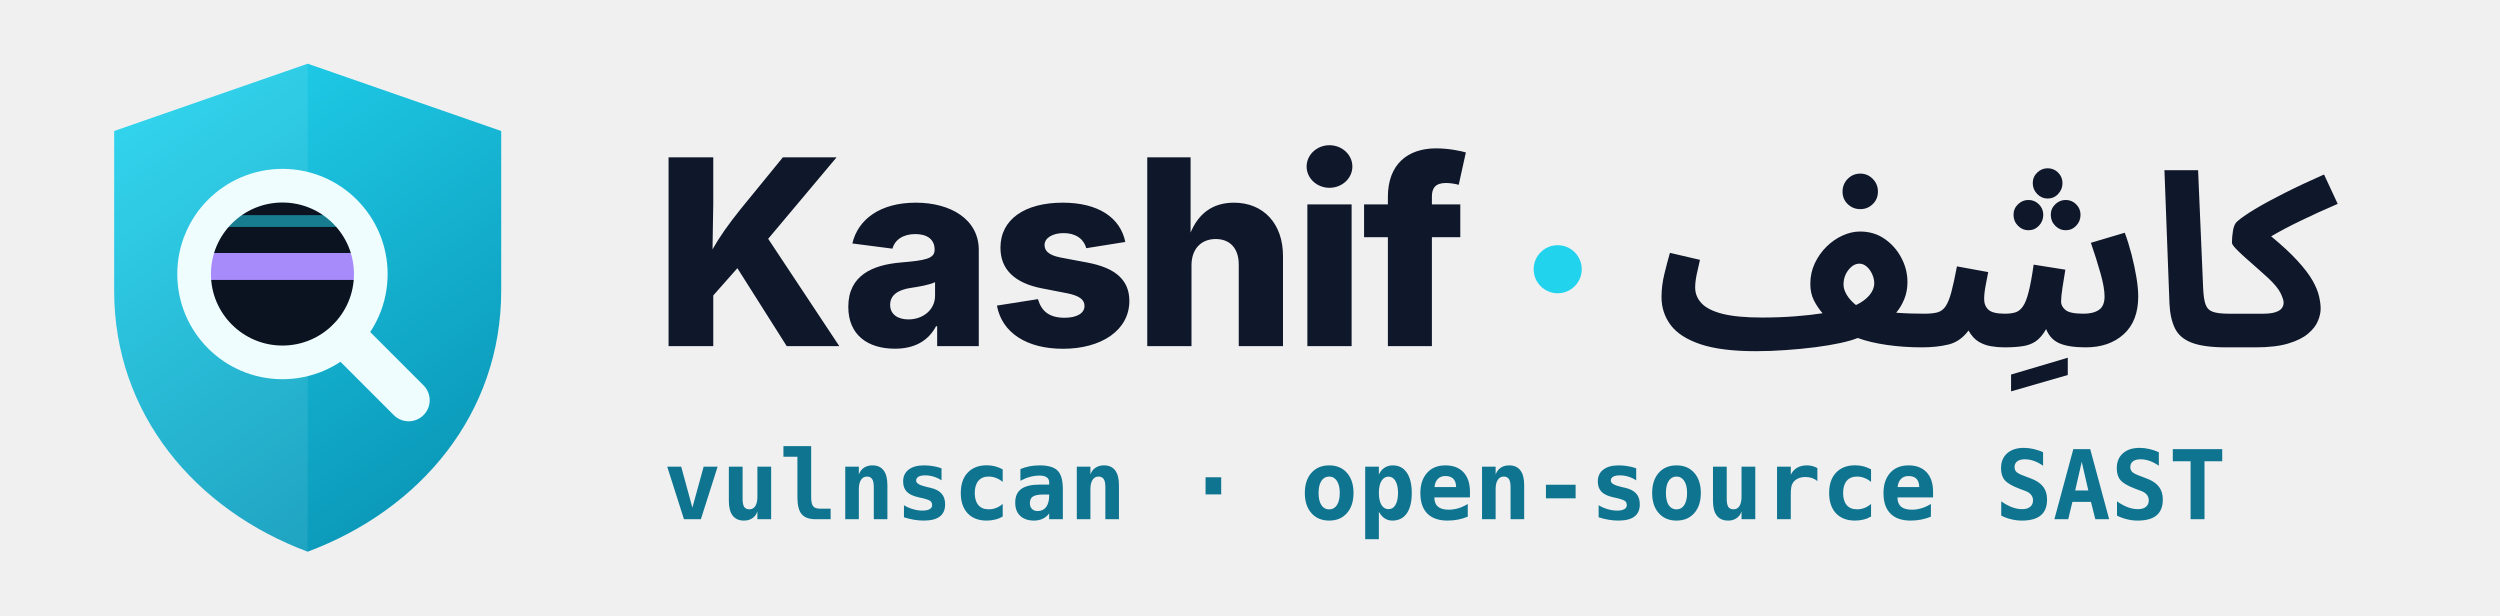
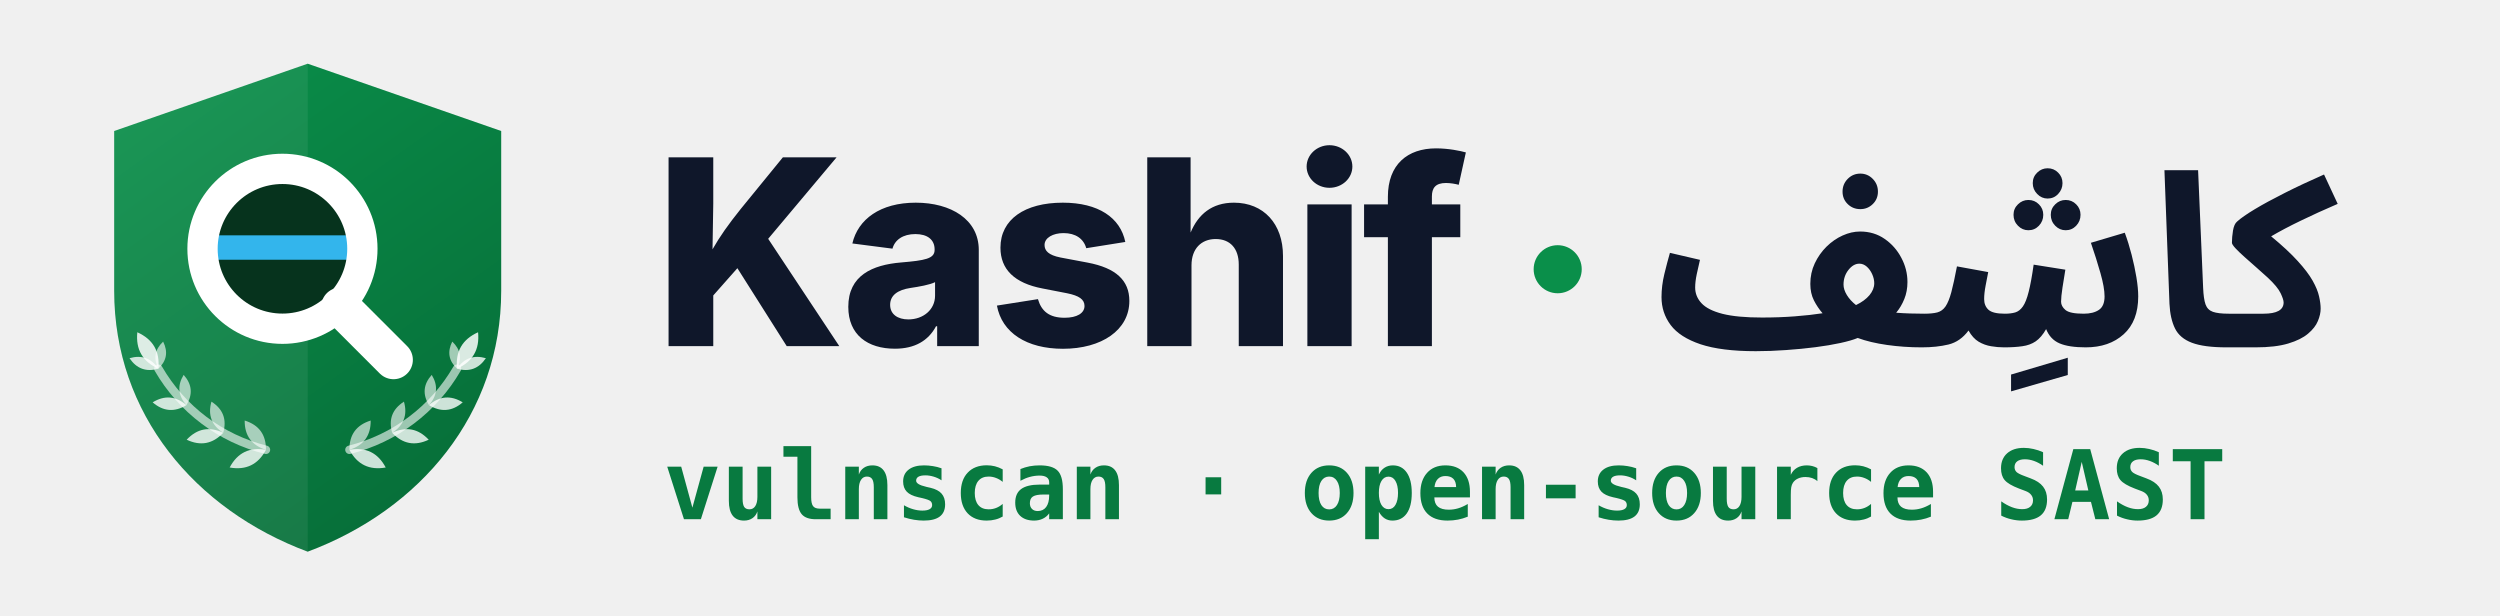
<svg xmlns="http://www.w3.org/2000/svg" viewBox="0 0 520 128" width="520" height="128" role="img" aria-label="Kashif · كاشِف — vulnscan">
  <style>
    .w{fill:#0f172a;font-family:Inter,"Segoe UI",Helvetica,Arial,sans-serif;font-weight:800}
    .a{fill:#0f172a;font-family:"IBM Plex Sans Arabic","Segoe UI","Noto Sans Arabic",Tahoma,sans-serif;font-weight:700}
-     .s{fill:#0e7490;font-family:ui-monospace,SFMono-Regular,Menlo,Consolas,monospace;font-weight:600}
-     .d{fill:#22d3ee}
-     @media (prefers-color-scheme: dark){.w,.a{fill:#e8eef6}.s{fill:#67e8f9}}
+     .s{fill:#087a40;font-family:ui-monospace,SFMono-Regular,Menlo,Consolas,monospace;font-weight:600}
+     .d{fill:#0a8f4a}
+     @media (prefers-color-scheme: dark){.w,.a{fill:#e8eef6}.s{fill:#5fd39a}}
  </style>
  <defs>
    <linearGradient id="kd-g" x1="12" y1="4" x2="52" y2="60" gradientUnits="userSpaceOnUse">
-       <stop offset="0" stop-color="#22d3ee" />
-       <stop offset="1" stop-color="#0891b2" />
+       <stop offset="0" stop-color="#0a8f4a" />
+       <stop offset="1" stop-color="#066b37" />
    </linearGradient>
    <clipPath id="kd-lens">
-       <circle cx="29" cy="28" r="9" />
+       <circle cx="29" cy="25" r="8" />
    </clipPath>
  </defs>
  <g transform="translate(8 8) scale(1.75)">
    <path d="M32 3 55 11v19c0 14.6-9.6 26-23 31C18.6 56 9 44.6 9 30V11z" fill="url(#kd-g)" />
-     <path d="M32 3 9 11v19c0 14.6 9.6 26 23 31V3z" fill="#ffffff" fill-opacity=".08" />
-     <circle cx="29" cy="28" r="9" fill="#0b1220" />
+     <path d="M32 3 9 11v19c0 14.6 9.6 26 23 31V3z" fill="#ffffff" fill-opacity=".07" />
+     <path d="M27.04 48.89 A20.5 20.5 0 0 1 14.25 39.25" fill="none" stroke="#ffffff" stroke-opacity=".6" stroke-width="1" stroke-linecap="round" />
+     <path d="M0 0 Q2.40 -1.75 4.80 0 Q2.40 1.75 0 0z" transform="translate(27.04 48.89) rotate(154.0)" fill="#ffffff" fill-opacity="0.8" />
+     <path d="M0 0 Q2.15 -1.60 4.30 0 Q2.15 1.60 0 0z" transform="translate(27.04 48.89) rotate(234.0)" fill="#ffffff" fill-opacity="0.62" />
+     <path d="M0 0 Q2.21 -1.61 4.42 0 Q2.21 1.61 0 0z" transform="translate(21.96 46.87) rotate(169.3)" fill="#ffffff" fill-opacity="0.8" />
+     <path d="M0 0 Q1.98 -1.47 3.96 0 Q1.98 1.47 0 0z" transform="translate(21.96 46.87) rotate(249.3)" fill="#ffffff" fill-opacity="0.62" />
+     <path d="M0 0 Q2.02 -1.47 4.03 0 Q2.02 1.47 0 0z" transform="translate(17.59 43.58) rotate(184.7)" fill="#ffffff" fill-opacity="0.8" />
+     <path d="M0 0 Q1.81 -1.34 3.61 0 Q1.81 1.34 0 0z" transform="translate(17.59 43.58) rotate(264.7)" fill="#ffffff" fill-opacity="0.62" />
+     <path d="M0 0 Q1.82 -1.33 3.65 0 Q1.82 1.33 0 0z" transform="translate(14.25 39.25) rotate(200.0)" fill="#ffffff" fill-opacity="0.8" />
+     <path d="M0 0 Q1.63 -1.22 3.27 0 Q1.63 1.22 0 0z" transform="translate(14.25 39.25) rotate(280.0)" fill="#ffffff" fill-opacity="0.62" />
+     <path d="M0 0 Q2.50 -1.80 5.00 0 Q2.50 1.80 0 0z" transform="translate(14.25 39.25) rotate(240.0)" fill="#ffffff" fill-opacity="0.85" />
+     <path d="M36.96 48.89 A20.5 20.5 0 0 0 49.75 39.25" fill="none" stroke="#ffffff" stroke-opacity=".6" stroke-width="1" stroke-linecap="round" />
+     <path d="M0 0 Q2.40 -1.75 4.80 0 Q2.40 1.75 0 0z" transform="translate(36.96 48.89) rotate(26.0)" fill="#ffffff" fill-opacity="0.8" />
+     <path d="M0 0 Q2.15 -1.60 4.30 0 Q2.15 1.60 0 0z" transform="translate(36.96 48.89) rotate(-54.0)" fill="#ffffff" fill-opacity="0.62" />
+     <path d="M0 0 Q2.21 -1.61 4.42 0 Q2.21 1.61 0 0z" transform="translate(42.04 46.87) rotate(10.7)" fill="#ffffff" fill-opacity="0.8" />
+     <path d="M0 0 Q1.98 -1.47 3.96 0 Q1.98 1.47 0 0z" transform="translate(42.04 46.87) rotate(-69.3)" fill="#ffffff" fill-opacity="0.62" />
+     <path d="M0 0 Q2.02 -1.47 4.03 0 Q2.02 1.47 0 0z" transform="translate(46.41 43.58) rotate(-4.7)" fill="#ffffff" fill-opacity="0.8" />
+     <path d="M0 0 Q1.81 -1.34 3.61 0 Q1.81 1.34 0 0z" transform="translate(46.41 43.58) rotate(-84.7)" fill="#ffffff" fill-opacity="0.62" />
+     <path d="M0 0 Q1.82 -1.33 3.65 0 Q1.82 1.33 0 0z" transform="translate(49.75 39.25) rotate(-20.0)" fill="#ffffff" fill-opacity="0.8" />
+     <path d="M0 0 Q1.63 -1.22 3.27 0 Q1.63 1.22 0 0z" transform="translate(49.75 39.25) rotate(-100.0)" fill="#ffffff" fill-opacity="0.62" />
+     <path d="M0 0 Q2.50 -1.80 5.00 0 Q2.50 1.80 0 0z" transform="translate(49.75 39.25) rotate(-60.0)" fill="#ffffff" fill-opacity="0.85" />
+     <circle cx="29" cy="25" r="8" fill="#06331d" />
    <g clip-path="url(#kd-lens)">
-       <rect x="18" y="25.5" width="22" height="3.2" fill="#a78bfa" />
-       <rect x="18" y="21" width="22" height="1.4" fill="#22d3ee" opacity=".55" />
+       <rect x="20" y="23.4" width="18" height="2.9" fill="#33b5ec" />
    </g>
-     <circle cx="29" cy="28" r="10.5" fill="none" stroke="#f0fdff" stroke-width="4" />
-     <path d="M36.8 35.8 44 43" stroke="#f0fdff" stroke-width="5" stroke-linecap="round" />
+     <circle cx="29" cy="25" r="9.5" fill="none" stroke="#ffffff" stroke-width="3.6" />
+     <path d="M35.9 31.9 42.2 38.2" stroke="#ffffff" stroke-width="4.6" stroke-linecap="round" />
  </g>
  <text class="w" x="136" y="72" font-size="54" letter-spacing="-1">Kashif</text>
  <circle class="d" cx="324" cy="56" r="5" />
  <text class="a" x="344" y="72" font-size="50">كاشِف</text>
  <text class="s" x="138" y="108" font-size="20">vulnscan · open-source SAST</text>
</svg>
